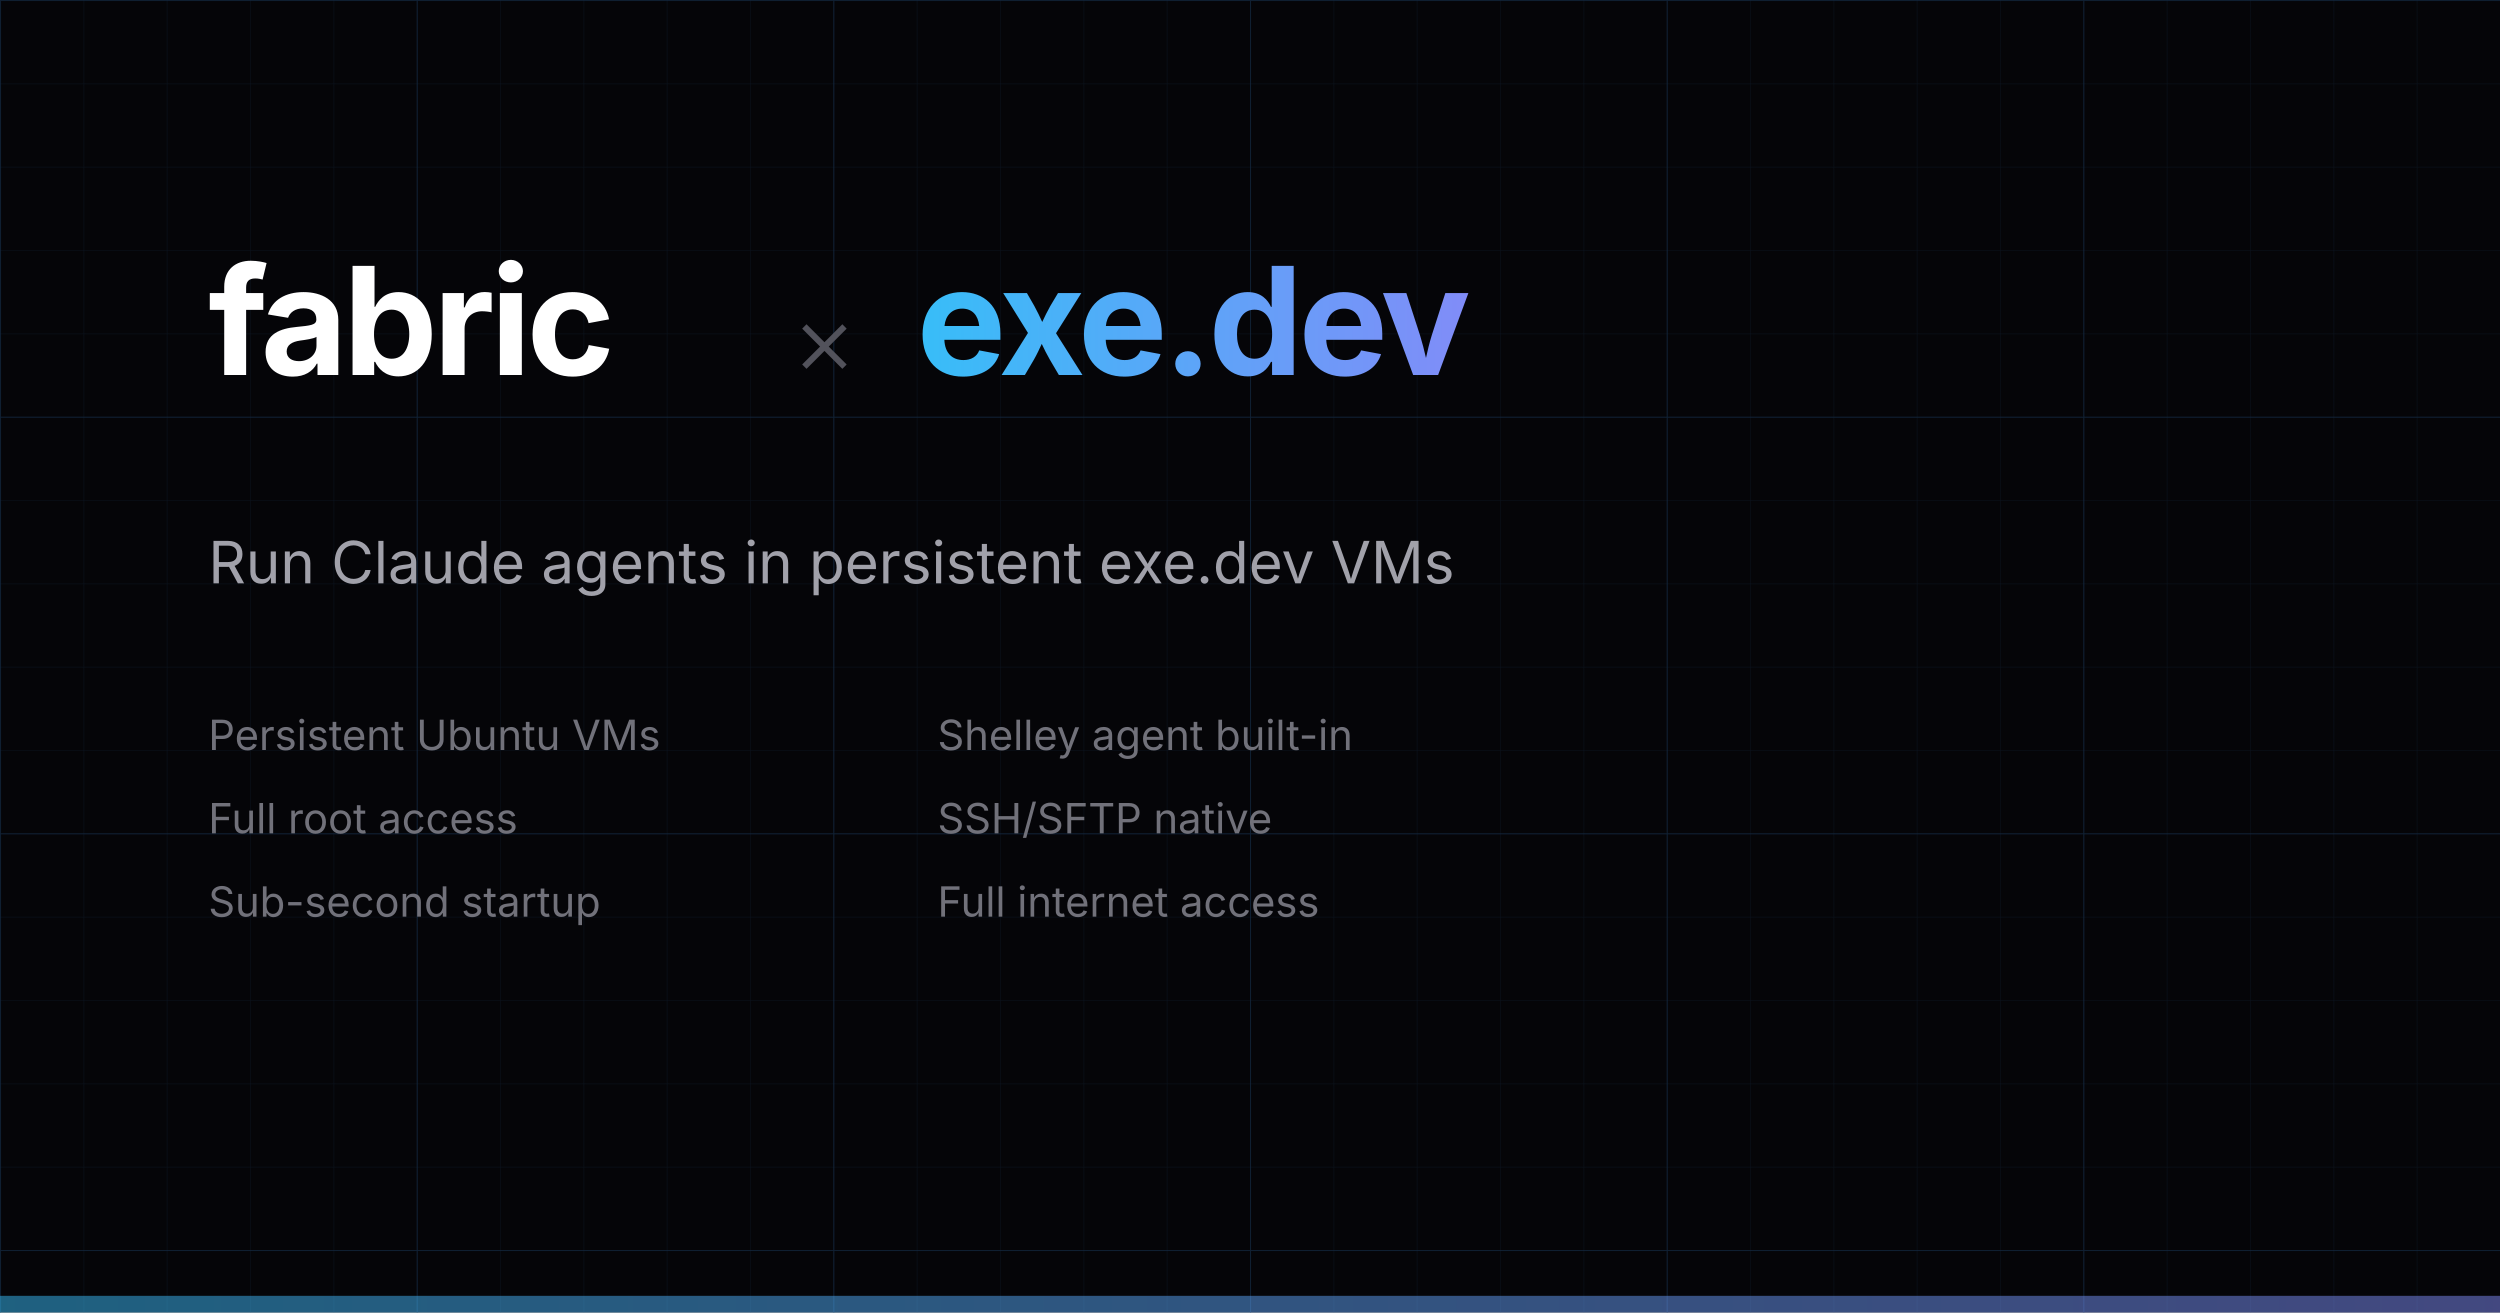
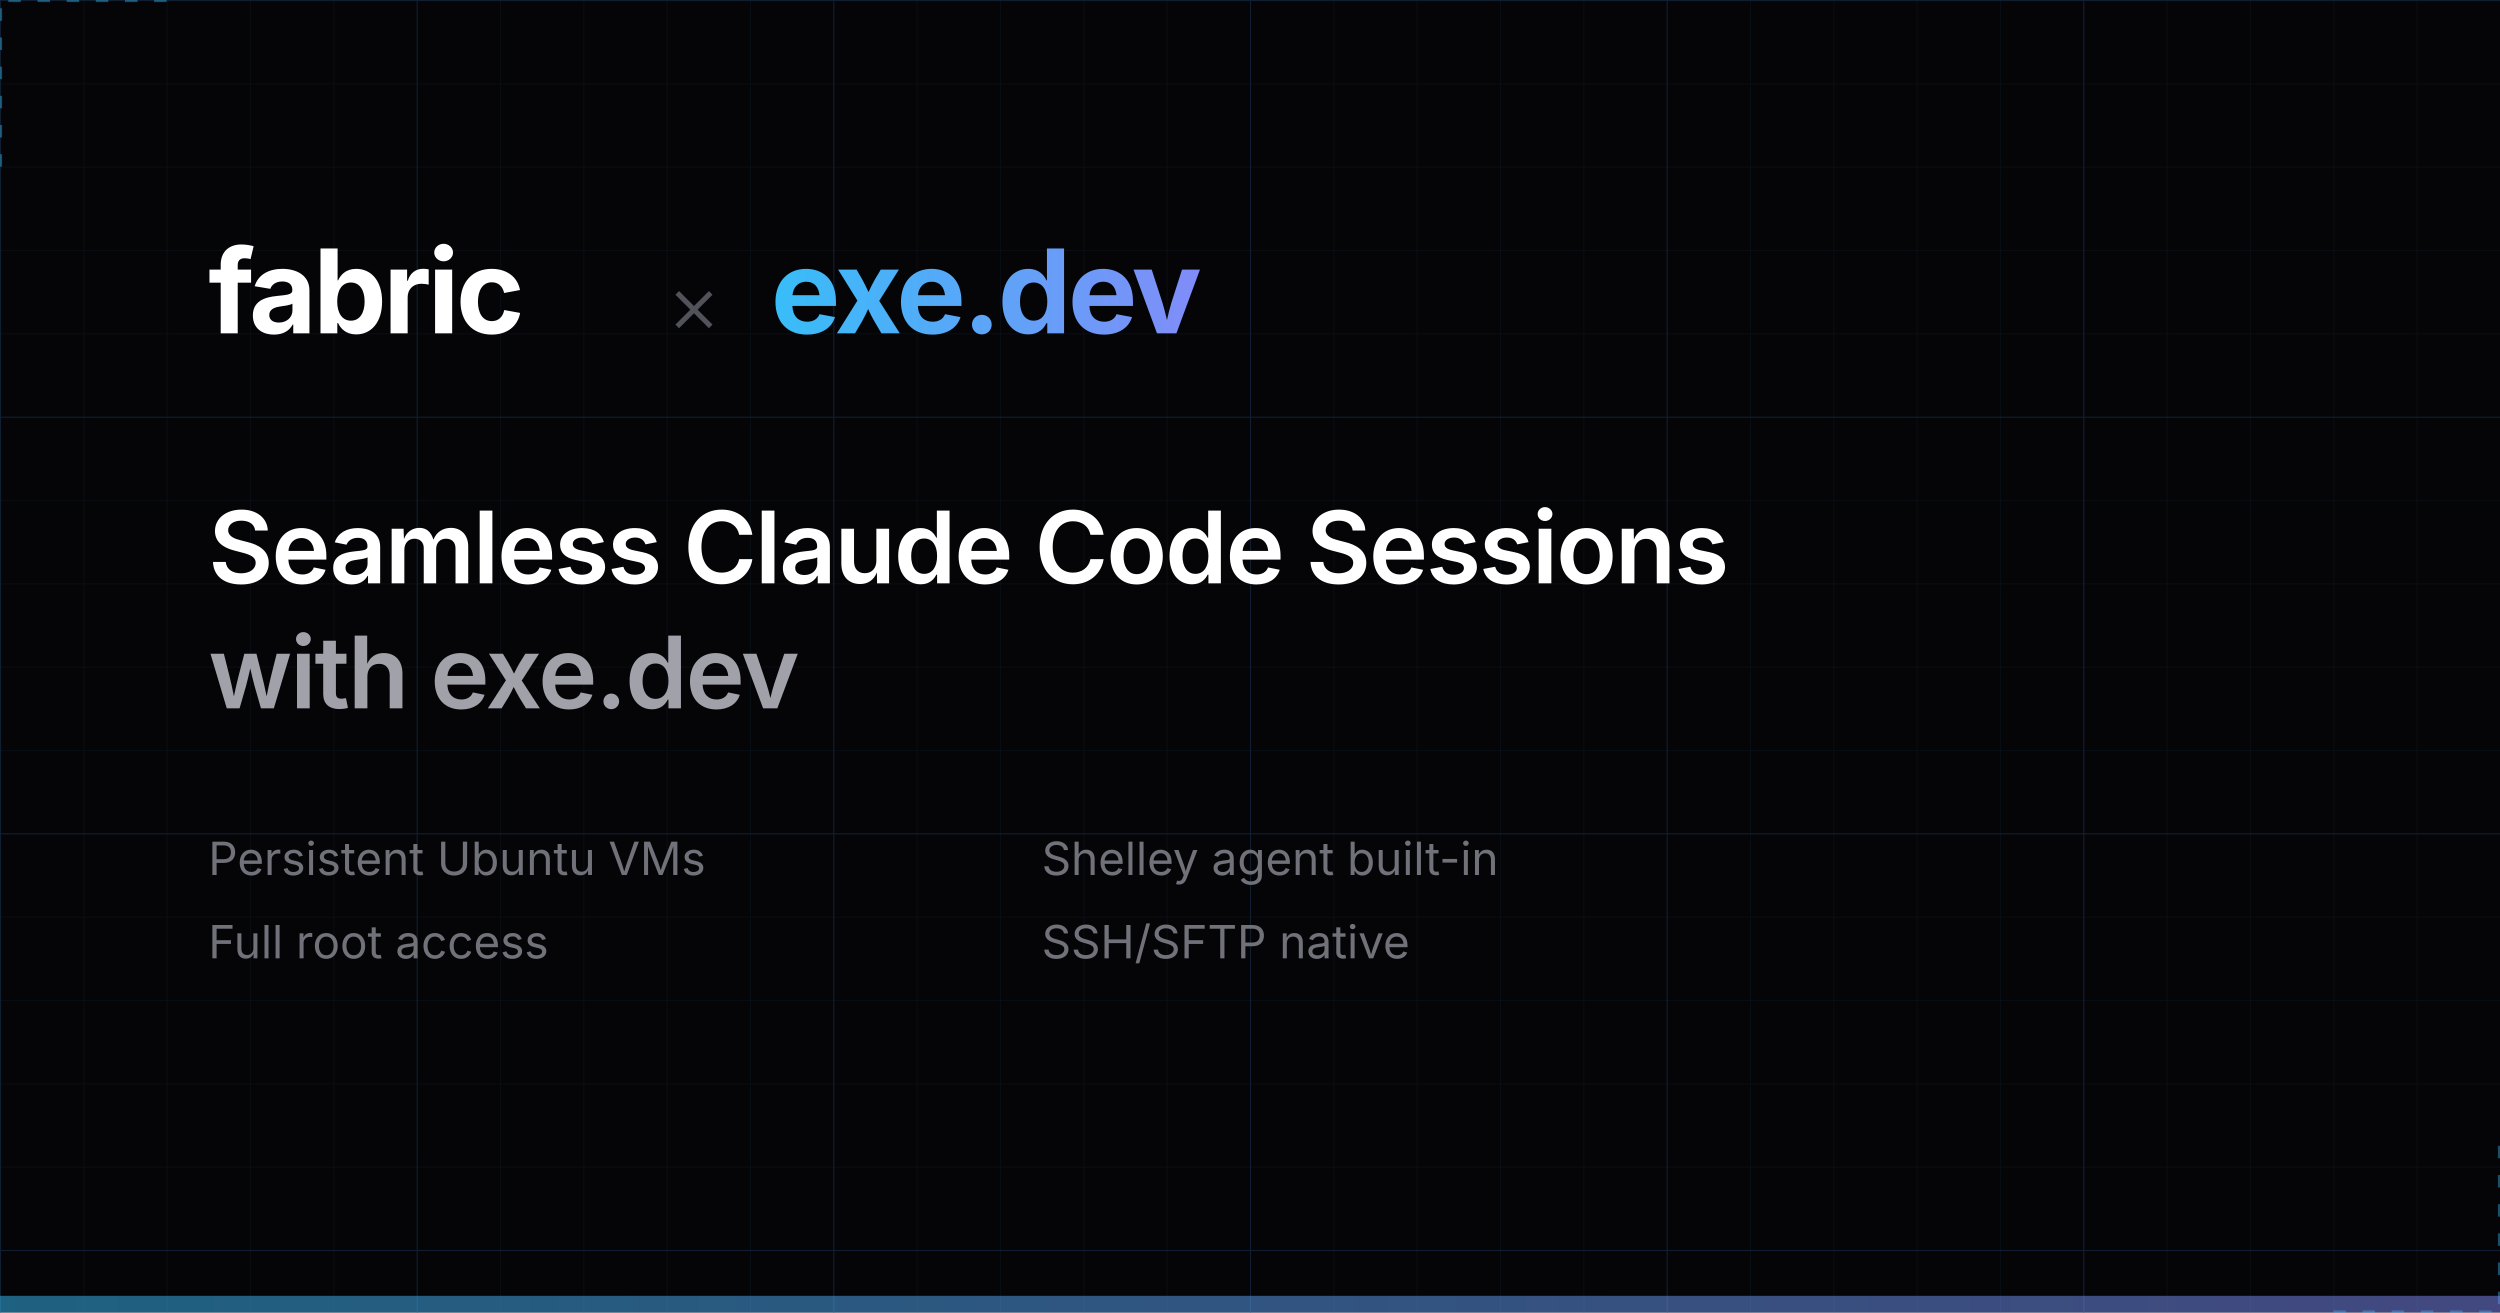
<svg xmlns="http://www.w3.org/2000/svg" width="1200" height="630" viewBox="0 0 1200 630" fill="none">
  <defs>
    <pattern id="gridSmall" width="40" height="40" patternUnits="userSpaceOnUse">
      <path d="M 40 0 L 0 0 0 40" fill="none" stroke="#1a3a5c" stroke-width="0.5" />
    </pattern>
    <pattern id="gridLarge" width="200" height="200" patternUnits="userSpaceOnUse">
      <path d="M 200 0 L 0 0 0 200" fill="none" stroke="#1a3a5c" stroke-width="1" />
    </pattern>
    <linearGradient id="brandGradient" x1="0%" y1="0%" x2="100%" y2="0%">
      <stop offset="0%" stop-color="#38bdf8" />
      <stop offset="100%" stop-color="#818cf8" />
    </linearGradient>
  </defs>
  <rect width="1200" height="630" fill="#050508" />
  <rect width="1200" height="630" fill="url(#gridLarge)" opacity="0.4" />
  <rect width="1200" height="630" fill="url(#gridSmall)" opacity="0.25" />
-   <g transform="translate(100, 180)">
-     <text x="0" y="0" font-family="Inter, system-ui, sans-serif" font-size="72" font-weight="700" fill="white" letter-spacing="-0.03em">fabric</text>
-     <text x="280" y="0" font-family="Inter, system-ui, sans-serif" font-size="48" font-weight="300" fill="#52525b">×</text>
-     <text x="340" y="0" font-family="Inter, system-ui, sans-serif" font-size="72" font-weight="700" fill="url(#brandGradient)" letter-spacing="-0.03em">exe.dev</text>
+   <g stroke="#38bdf8" stroke-width="2" stroke-dasharray="6,8" opacity="0.4">
+     <path d="M 0 80 L 0 0 L 80 0" />
+     <path d="M 1200 550 L 1200 630 L 1120 630" />
  </g>
-   <text x="100" y="280" font-family="Inter, system-ui, sans-serif" font-size="28" fill="#a1a1aa" font-weight="400">Run Claude agents in persistent exe.dev VMs</text>
-   <g transform="translate(100, 360)" font-family="Inter, system-ui, sans-serif" font-size="20" fill="#71717a">
+   <g transform="translate(100, 160)">
+     <text x="0" y="0" font-family="Inter, system-ui, sans-serif" font-size="56" font-weight="700" fill="white" letter-spacing="-0.03em">fabric</text>
+     <text x="220" y="0" font-family="Inter, system-ui, sans-serif" font-size="40" font-weight="300" fill="#52525b">×</text>
+     <text x="270" y="0" font-family="Inter, system-ui, sans-serif" font-size="56" font-weight="700" fill="url(#brandGradient)" letter-spacing="-0.03em">exe.dev</text>
+   </g>
+   <text x="100" y="280" font-family="Inter, system-ui, sans-serif" font-size="48" font-weight="600" fill="white" letter-spacing="-0.02em">Seamless Claude Code Sessions</text>
+   <text x="100" y="340" font-family="Inter, system-ui, sans-serif" font-size="48" font-weight="600" fill="#a1a1aa" letter-spacing="-0.02em">with exe.dev</text>
+   <g transform="translate(100, 420)" font-family="Inter, system-ui, sans-serif" font-size="22" fill="#71717a">
    <text x="0" y="0">Persistent Ubuntu VMs</text>
    <text x="0" y="40">Full root access</text>
-     <text x="0" y="80">Sub-second startup</text>
-     <text x="350" y="0">Shelley agent built-in</text>
-     <text x="350" y="40">SSH/SFTP native</text>
-     <text x="350" y="80">Full internet access</text>
+     <text x="400" y="0">Shelley agent built-in</text>
+     <text x="400" y="40">SSH/SFTP native</text>
  </g>
  <rect x="0" y="622" width="1200" height="8" fill="url(#brandGradient)" opacity="0.5" />
</svg>
